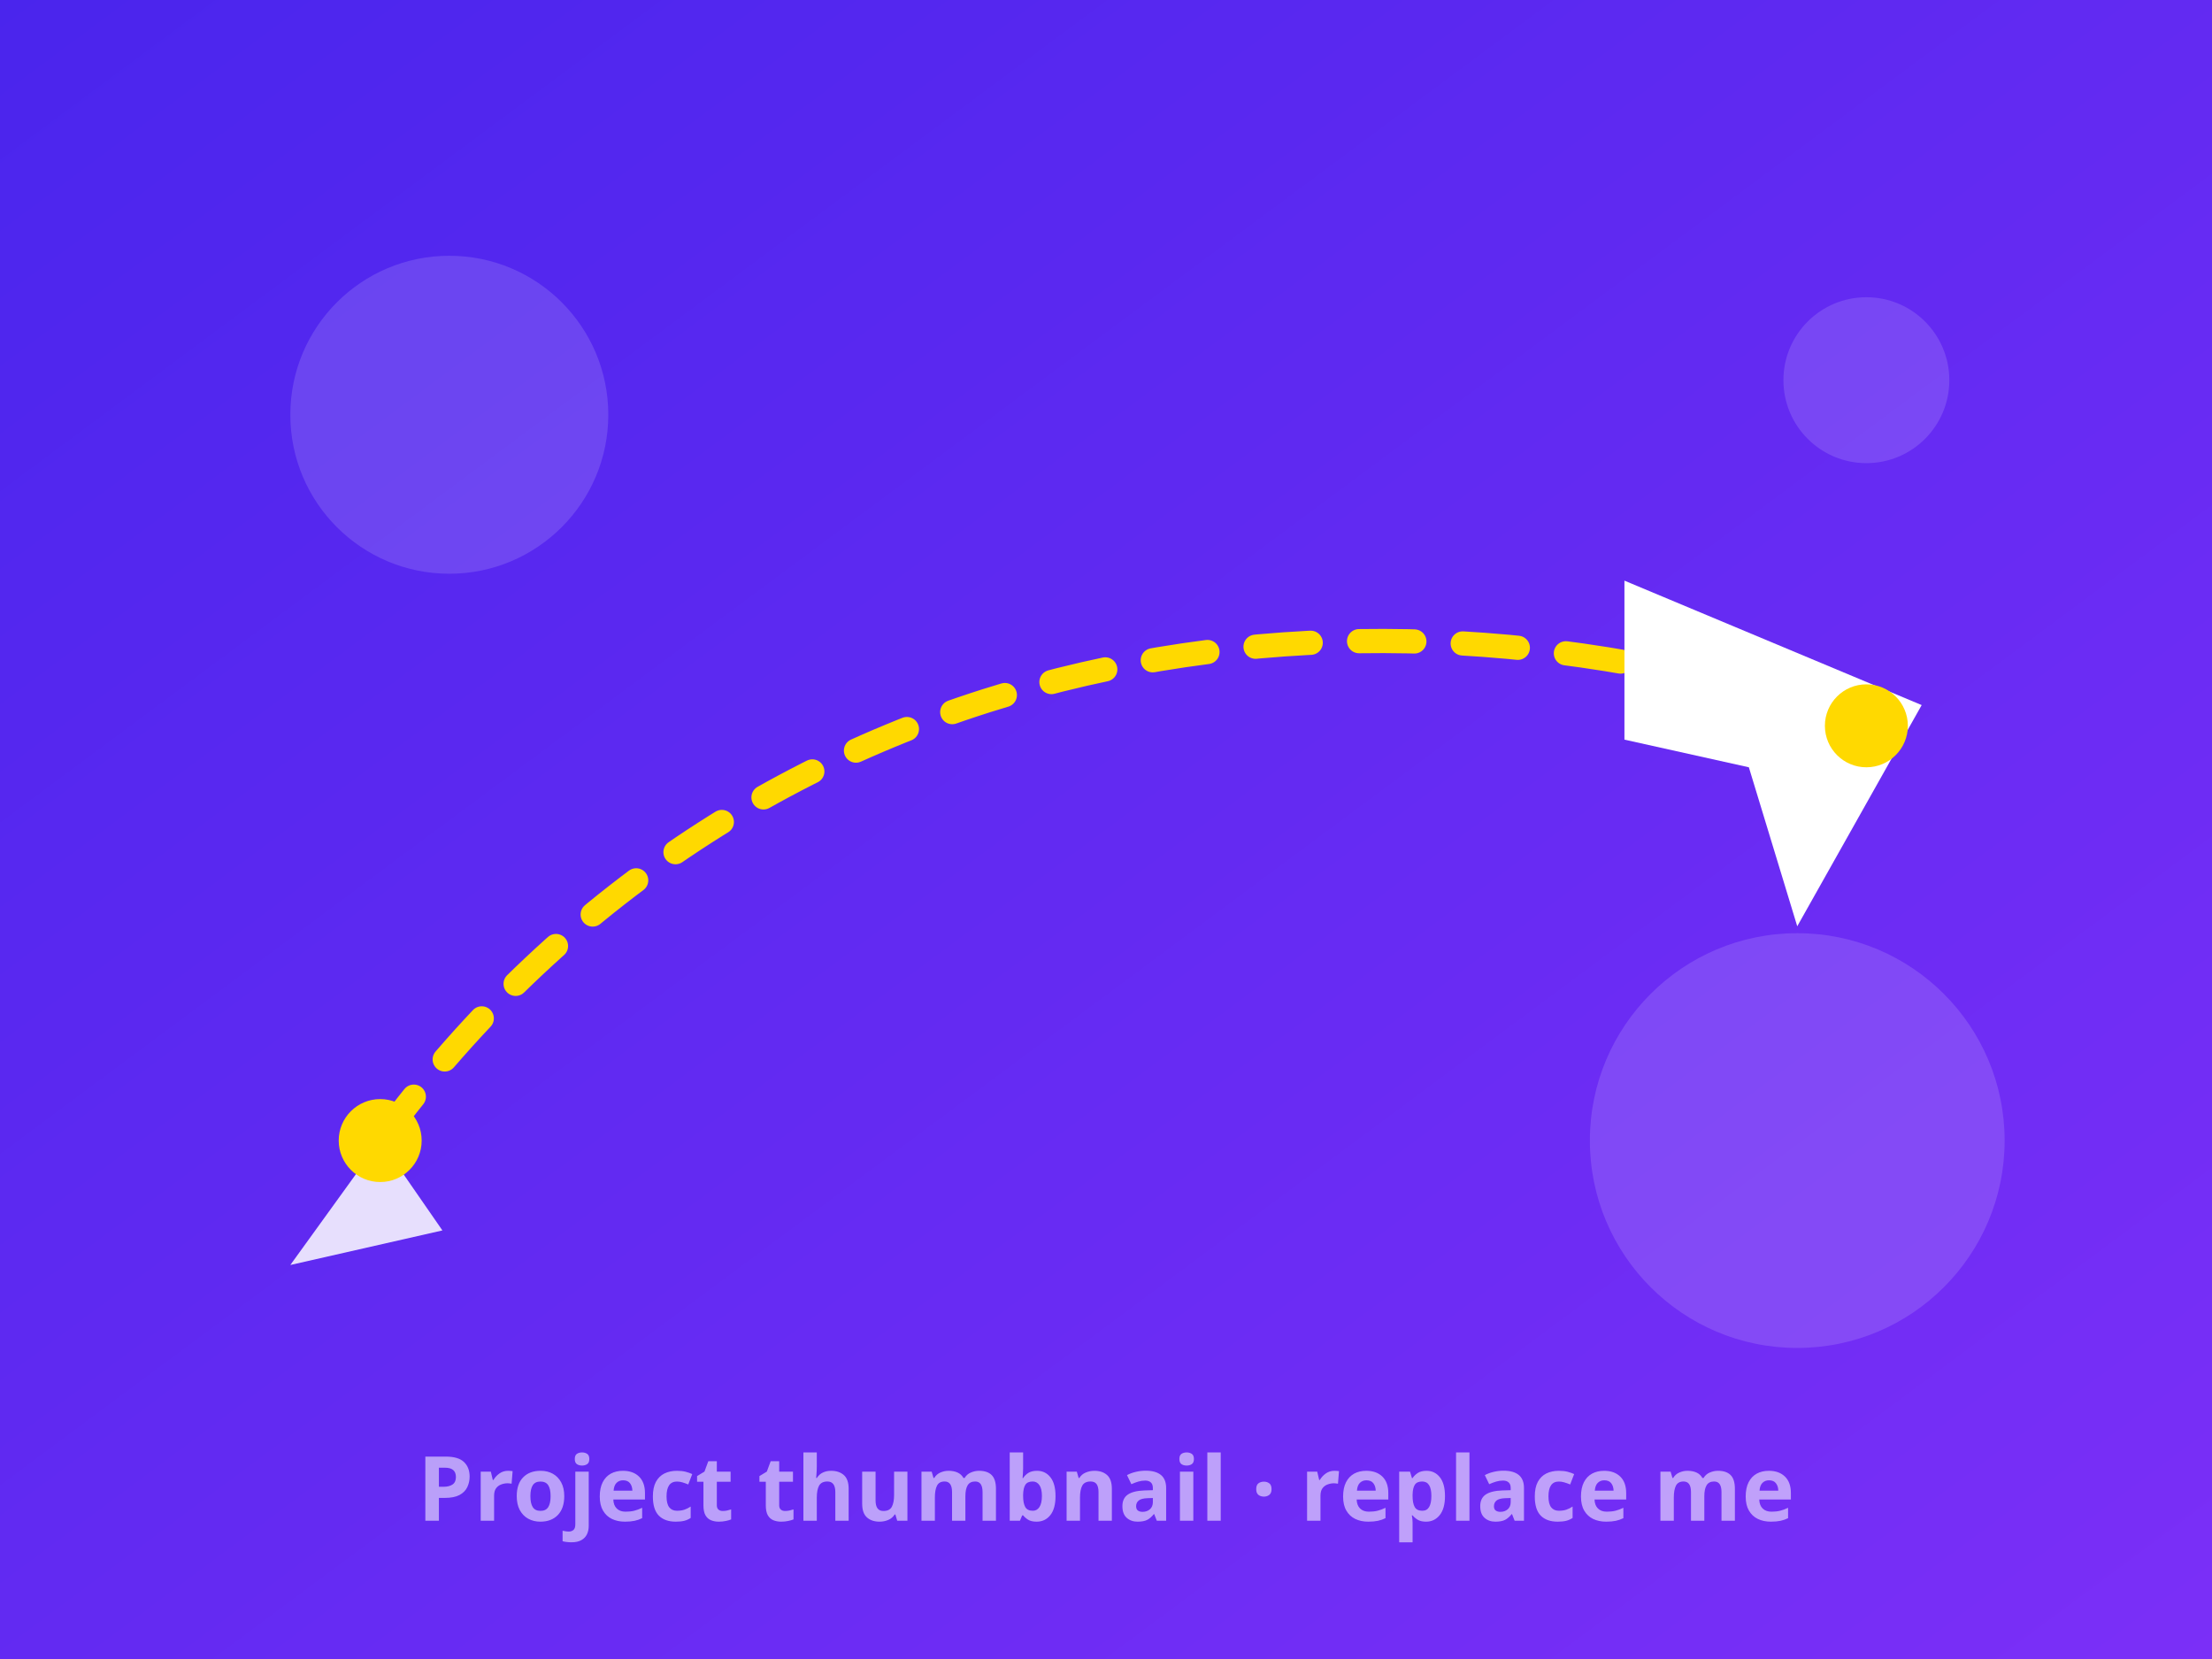
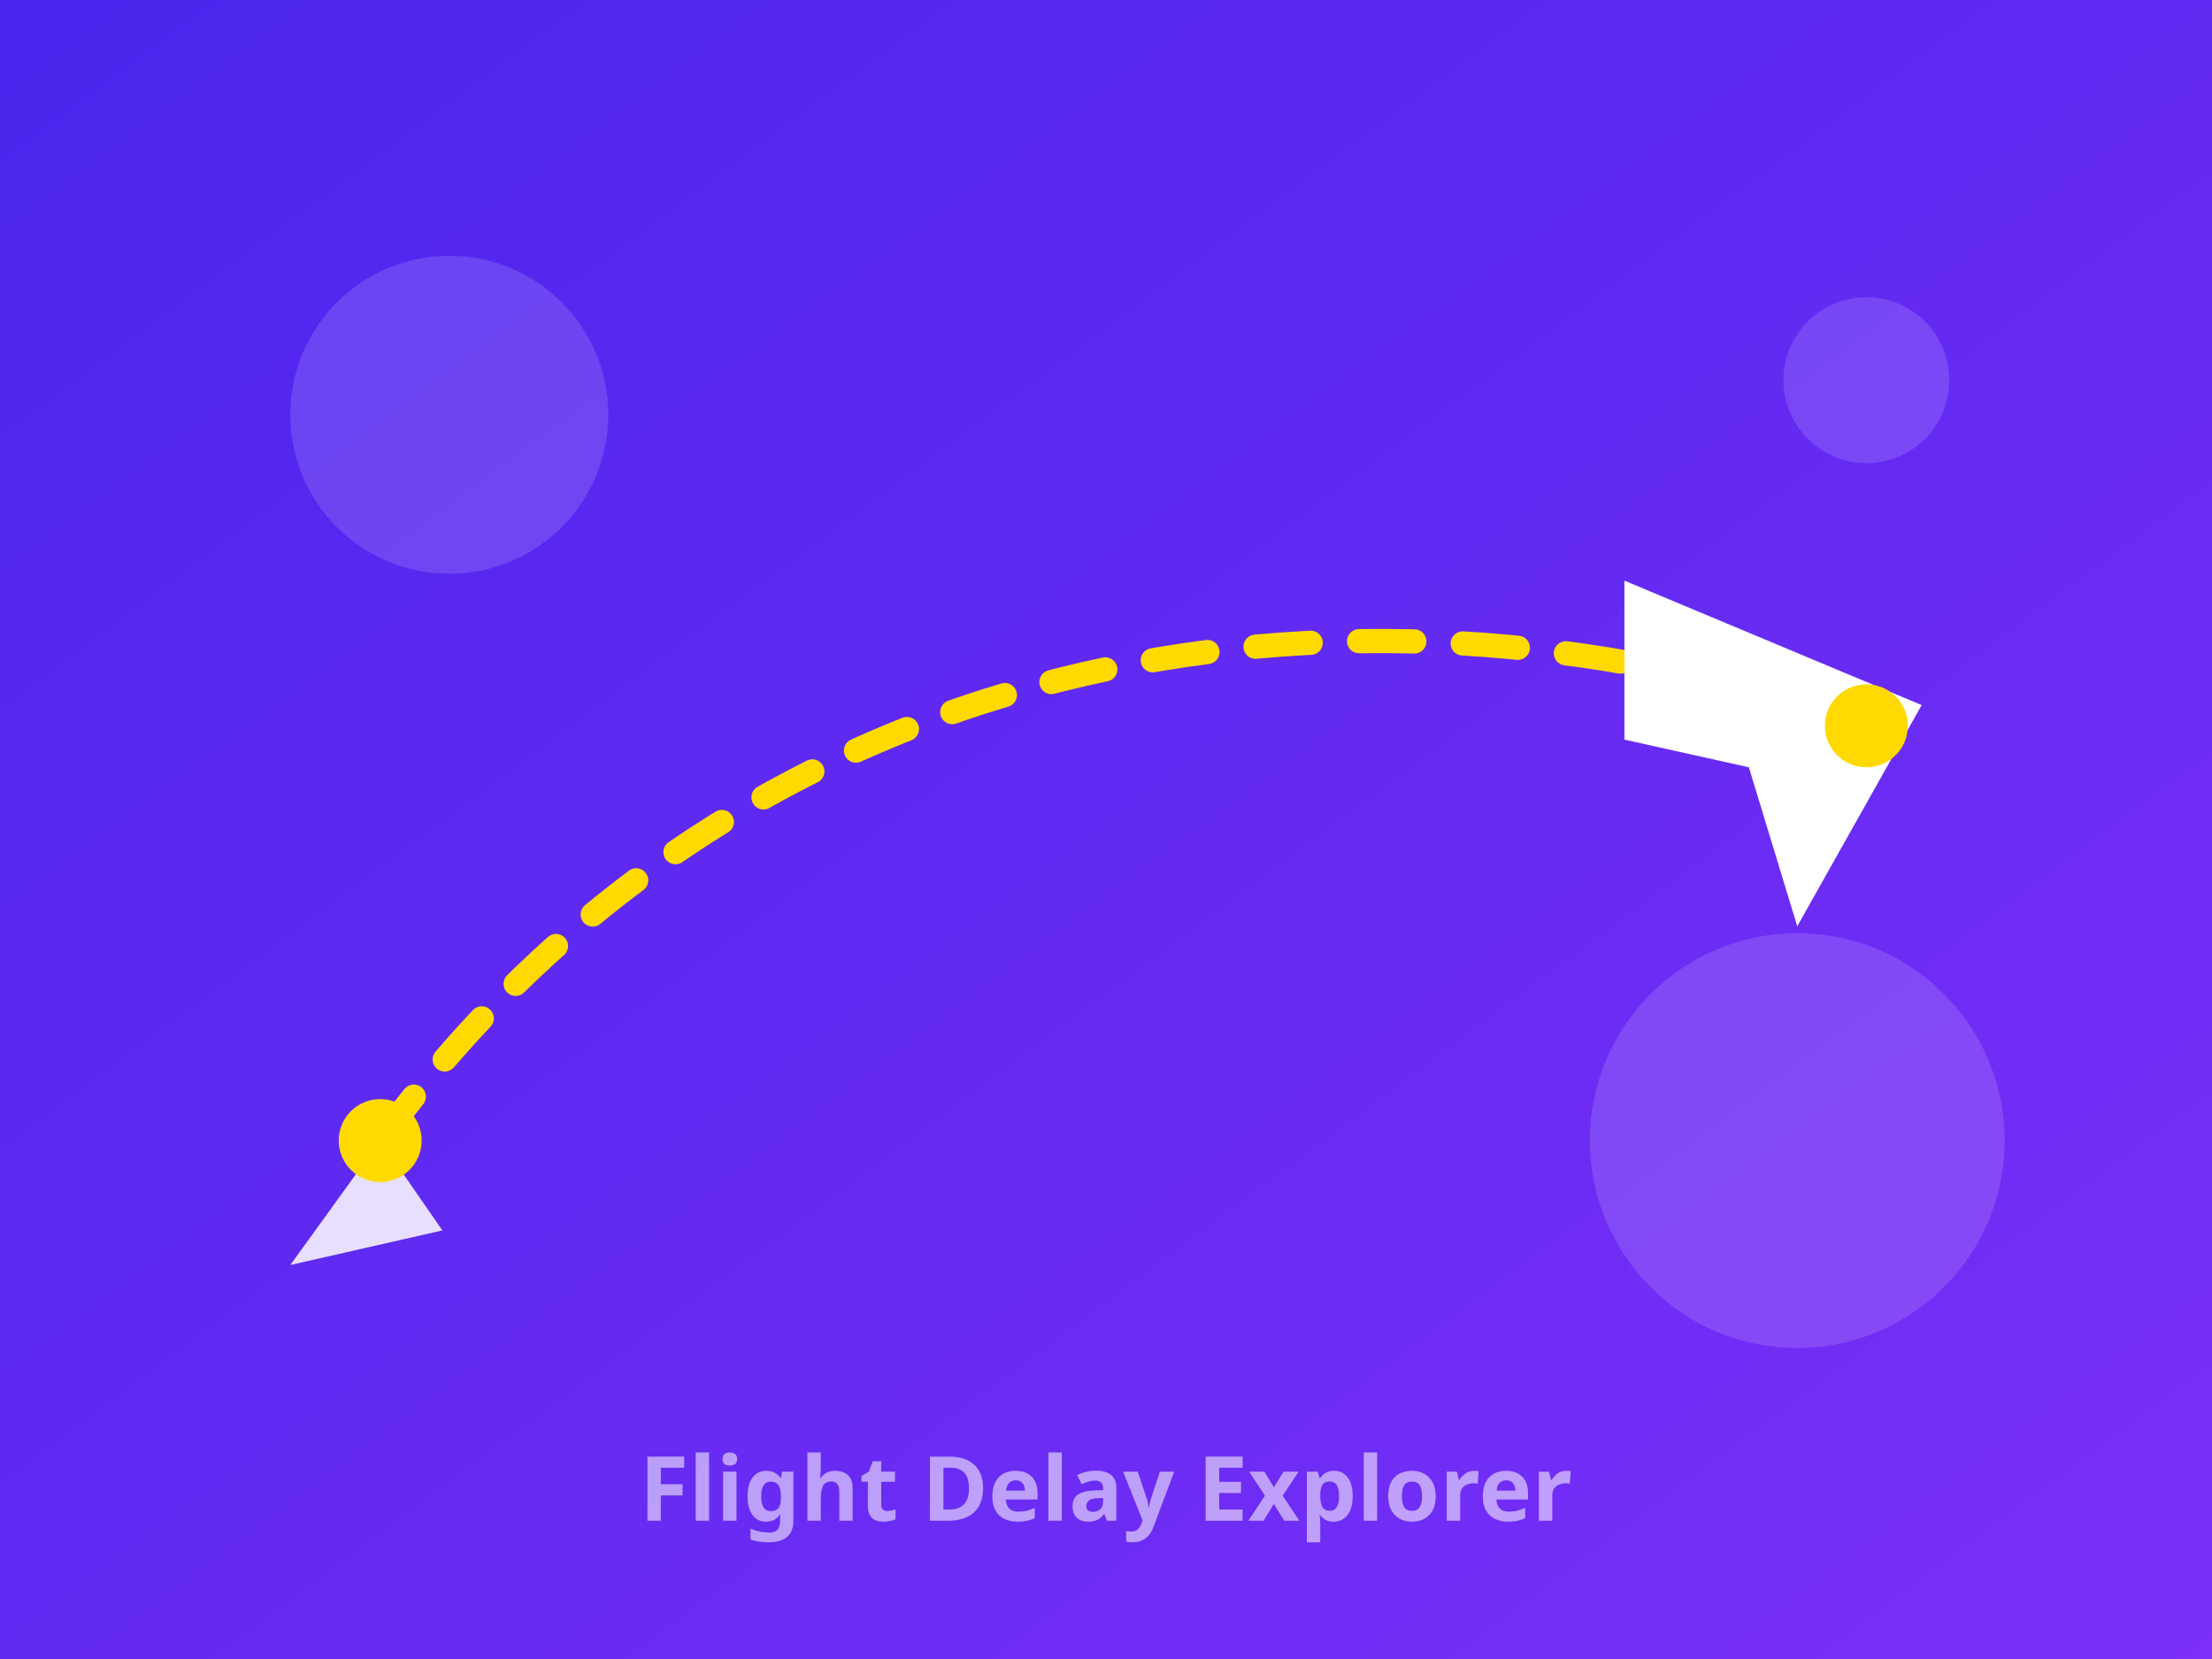
<svg xmlns="http://www.w3.org/2000/svg" viewBox="0 0 640 480" role="img" aria-label="Placeholder project thumbnail: travel and flight paths">
  <defs>
    <linearGradient id="p3" x1="0" y1="0" x2="1" y2="1">
      <stop offset="0" stop-color="#4a25ed" />
      <stop offset="1" stop-color="#7b2ff7" />
    </linearGradient>
  </defs>
  <rect width="640" height="480" fill="url(#p3)" />
  <g fill="#ffffff" opacity="0.14">
    <circle cx="130" cy="120" r="46" />
    <circle cx="520" cy="330" r="60" />
    <circle cx="540" cy="110" r="24" />
  </g>
  <path d="M110 330 C 220 180, 400 160, 540 210" fill="none" stroke="#ffd900" stroke-width="7" stroke-dasharray="16 14" stroke-linecap="round" />
  <path d="M470 168 L556 204 L520 268 L506 222 L470 214 Z" fill="#ffffff" />
  <path d="M110 330 L84 366 L128 356 Z" fill="#ffffff" opacity="0.85" />
  <circle cx="110" cy="330" r="12" fill="#ffd900" />
  <circle cx="540" cy="210" r="12" fill="#ffd900" />
-   <text x="320" y="440" text-anchor="middle" font-family="Poppins, Segoe UI, sans-serif" font-size="26" font-weight="600" fill="#ffffff" opacity="0.55">Project thumbnail · replace me</text>
+   <text x="320" y="440" text-anchor="middle" font-family="Poppins, Segoe UI, sans-serif" font-size="26" font-weight="600" fill="#ffffff" opacity="0.55">Flight Delay Explorer</text>
</svg>
